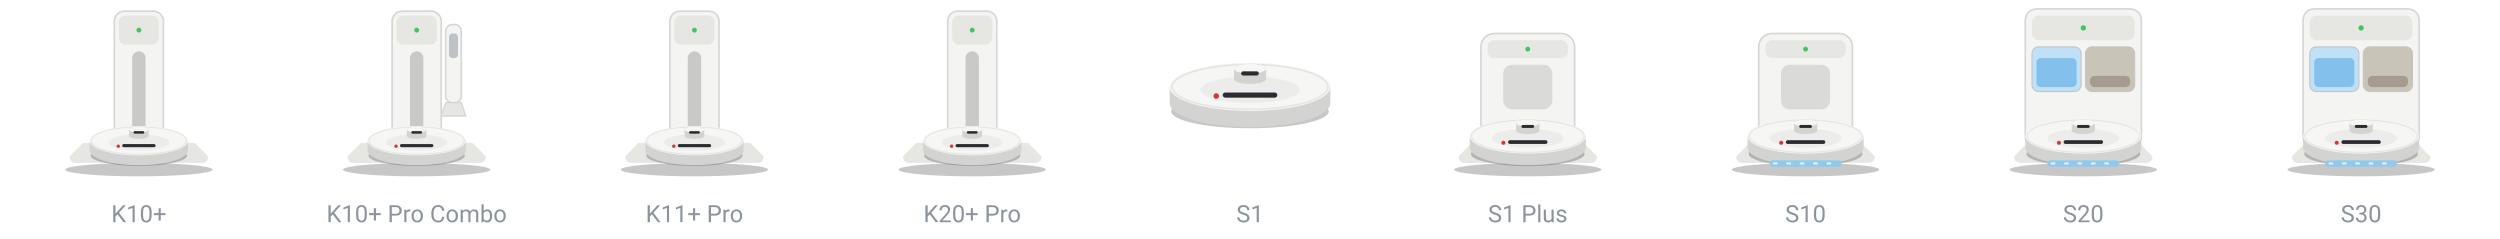
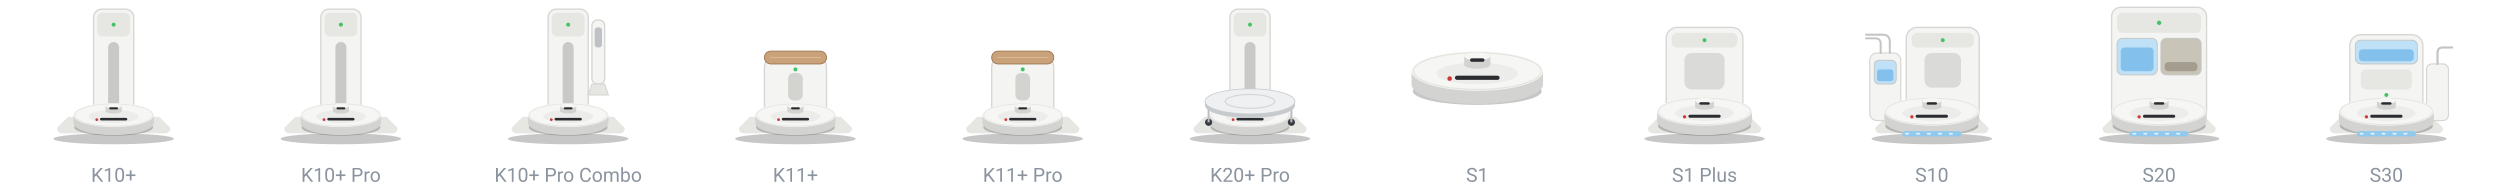
- <svg xmlns="http://www.w3.org/2000/svg" viewBox="0 0 1260 120">
+ <svg xmlns="http://www.w3.org/2000/svg" viewBox="0 0 1540 120">
  <style>text{font:12px -apple-system,Segoe UI,Roboto,sans-serif;fill:#8b949e}</style>
  <svg x="25" y="0" width="90" height="90" viewBox="0 0 160 160" data-box="14 8 146 158">
    <ellipse cx="80" cy="152" rx="66" ry="6" opacity=".22" />
    <path d="M18 140 L30 128 H130 L142 140 Q142 146 136 146 H24 Q18 146 18 140 Z" fill="#e6e6e3" />
    <rect x="58" y="10" width="44" height="122" rx="9" fill="#f4f4f2" stroke="#d6d7d4" stroke-width="1.5" />
    <rect x="62" y="14" width="36" height="26" rx="6" fill="#e6e6e3" />
    <rect x="74" y="46" width="12" height="74" rx="6" fill="#c4c5c2" opacity=".9" />
    <circle cx="80" cy="27" r="2.2" fill="#43c463" />
    <g class="">
      <ellipse cx="80" cy="139.42" rx="43.12" ry="9.24" opacity=".22" />
      <path d="M36 126 v8.8 a44 13.2 0 0 0 88 0 v-8.8 z" fill="#d3d4d1" />
      <ellipse cx="80" cy="126" rx="44" ry="13.2" fill="#f6f6f4" />
      <ellipse cx="80" cy="126" rx="42.68" ry="12.276" fill="none" stroke="#e4e4e1" stroke-width="0.88" />
      <ellipse cx="80" cy="127.584" rx="27.28" ry="7.26" fill="#ececea" />
      <rect x="65.04" y="129.08" width="29.92" height="2.816" rx="1.408" fill="#2a2c30" />
      <circle cx="61.52" cy="131.016" r="1.54" fill="#d13939" />
      <path d="M71.2 121.776 v-5.72 a8.8 2.64 0 0 1 17.6 0 v5.72 a8.8 2.64 0 0 1 -17.6 0 z" fill="#d3d4d1" />
      <ellipse cx="80" cy="116.056" rx="8.8" ry="2.64" fill="#f6f6f4" />
      <rect x="75.16" y="117.486" width="9.68" height="2.288" rx="1.144" fill="#2a2c30" />
    </g>
  </svg>
  <text x="70" y="112" text-anchor="middle">K10+</text>
  <svg x="165" y="0" width="90" height="90" viewBox="0 0 160 160" data-box="14 8 146 158">
+     <ellipse cx="80" cy="152" rx="66" ry="6" opacity=".22" />
+     <path d="M18 140 L30 128 H130 L142 140 Q142 146 136 146 H24 Q18 146 18 140 Z" fill="#e6e6e3" />
+     <rect x="58" y="10" width="44" height="122" rx="9" fill="#f4f4f2" stroke="#d6d7d4" stroke-width="1.5" />
+     <rect x="62" y="14" width="36" height="26" rx="6" fill="#e6e6e3" />
+     <rect x="74" y="46" width="12" height="74" rx="6" fill="#c4c5c2" opacity=".9" />
+     <circle cx="80" cy="27" r="2.2" fill="#43c463" />
+     <g class="">
+       <ellipse cx="80" cy="139.42" rx="43.12" ry="9.24" opacity=".22" />
+       <path d="M36 126 v8.8 a44 13.2 0 0 0 88 0 v-8.8 z" fill="#d3d4d1" />
+       <ellipse cx="80" cy="126" rx="44" ry="13.2" fill="#f6f6f4" />
+       <ellipse cx="80" cy="126" rx="42.68" ry="12.276" fill="none" stroke="#e4e4e1" stroke-width="0.88" />
+       <ellipse cx="80" cy="127.584" rx="27.28" ry="7.26" fill="#ececea" />
+       <rect x="65.04" y="129.08" width="29.92" height="2.816" rx="1.408" fill="#2a2c30" />
+       <circle cx="61.52" cy="131.016" r="1.54" fill="#d13939" />
+       <path d="M71.2 121.776 v-5.72 a8.8 2.64 0 0 1 17.6 0 v5.72 a8.8 2.64 0 0 1 -17.6 0 z" fill="#d3d4d1" />
+       <ellipse cx="80" cy="116.056" rx="8.8" ry="2.64" fill="#f6f6f4" />
+       <rect x="75.16" y="117.486" width="9.68" height="2.288" rx="1.144" fill="#2a2c30" />
+     </g>
+   </svg>
+   <text x="210" y="112" text-anchor="middle">K10+ Pro</text>
+   <svg x="305" y="0" width="90" height="90" viewBox="0 0 160 160" data-box="14 8 146 158">
    <ellipse cx="80" cy="152" rx="66" ry="6" opacity=".22" />
    <path d="M18 140 L30 128 H130 L142 140 Q142 146 136 146 H24 Q18 146 18 140 Z" fill="#e6e6e3" />
    <rect x="58" y="10" width="44" height="122" rx="9" fill="#f4f4f2" stroke="#d6d7d4" stroke-width="1.5" />
    <rect x="62" y="14" width="36" height="26" rx="6" fill="#e6e6e3" />
    <rect x="74" y="46" width="12" height="74" rx="6" fill="#c4c5c2" opacity=".9" />
    <circle cx="80" cy="27" r="2.2" fill="#43c463" />
    <rect x="106" y="22" width="14" height="70" rx="6" fill="#f4f4f2" stroke="#d6d7d4" stroke-width="1.5" />
    <rect x="109" y="30" width="8" height="22" rx="3" fill="#9aa0a6" opacity=".6" />
    <path d="M106 92 h14 l4 12 h-22 z" fill="#e6e6e3" stroke="#d6d7d4" stroke-width="1.2" />
    <g class="">
      <ellipse cx="80" cy="139.42" rx="43.12" ry="9.24" opacity=".22" />
      <path d="M36 126 v8.8 a44 13.2 0 0 0 88 0 v-8.8 z" fill="#d3d4d1" />
      <ellipse cx="80" cy="126" rx="44" ry="13.2" fill="#f6f6f4" />
      <ellipse cx="80" cy="126" rx="42.68" ry="12.276" fill="none" stroke="#e4e4e1" stroke-width="0.88" />
      <ellipse cx="80" cy="127.584" rx="27.28" ry="7.26" fill="#ececea" />
      <rect x="65.04" y="129.08" width="29.92" height="2.816" rx="1.408" fill="#2a2c30" />
      <circle cx="61.52" cy="131.016" r="1.54" fill="#d13939" />
      <path d="M71.2 121.776 v-5.72 a8.8 2.64 0 0 1 17.6 0 v5.72 a8.8 2.64 0 0 1 -17.6 0 z" fill="#d3d4d1" />
      <ellipse cx="80" cy="116.056" rx="8.8" ry="2.64" fill="#f6f6f4" />
      <rect x="75.16" y="117.486" width="9.68" height="2.288" rx="1.144" fill="#2a2c30" />
    </g>
  </svg>
-   <text x="210" y="112" text-anchor="middle">K10+ Pro Combo</text>
-   <svg x="305" y="0" width="90" height="90" viewBox="0 0 160 160" data-box="14 8 146 158">
-     <ellipse cx="80" cy="152" rx="66" ry="6" opacity=".22" />
-     <path d="M18 140 L30 128 H130 L142 140 Q142 146 136 146 H24 Q18 146 18 140 Z" fill="#e6e6e3" />
-     <rect x="58" y="10" width="44" height="122" rx="9" fill="#f4f4f2" stroke="#d6d7d4" stroke-width="1.5" />
-     <rect x="62" y="14" width="36" height="26" rx="6" fill="#e6e6e3" />
-     <rect x="74" y="46" width="12" height="74" rx="6" fill="#c4c5c2" opacity=".9" />
-     <circle cx="80" cy="27" r="2.2" fill="#43c463" />
-     <g class="">
-       <ellipse cx="80" cy="139.42" rx="43.12" ry="9.24" opacity=".22" />
-       <path d="M36 126 v8.8 a44 13.2 0 0 0 88 0 v-8.8 z" fill="#d3d4d1" />
-       <ellipse cx="80" cy="126" rx="44" ry="13.2" fill="#f6f6f4" />
-       <ellipse cx="80" cy="126" rx="42.68" ry="12.276" fill="none" stroke="#e4e4e1" stroke-width="0.88" />
-       <ellipse cx="80" cy="127.584" rx="27.28" ry="7.26" fill="#ececea" />
-       <rect x="65.04" y="129.08" width="29.92" height="2.816" rx="1.408" fill="#2a2c30" />
-       <circle cx="61.52" cy="131.016" r="1.54" fill="#d13939" />
-       <path d="M71.2 121.776 v-5.72 a8.8 2.64 0 0 1 17.6 0 v5.72 a8.8 2.64 0 0 1 -17.6 0 z" fill="#d3d4d1" />
-       <ellipse cx="80" cy="116.056" rx="8.8" ry="2.64" fill="#f6f6f4" />
-       <rect x="75.16" y="117.486" width="9.68" height="2.288" rx="1.144" fill="#2a2c30" />
-     </g>
-   </svg>
-   <text x="350" y="112" text-anchor="middle">K11+ Pro</text>
+   <text x="350" y="112" text-anchor="middle">K10+ Pro Combo</text>
  <svg x="445" y="0" width="90" height="90" viewBox="0 0 160 160" data-box="14 8 146 158">
    <ellipse cx="80" cy="152" rx="66" ry="6" opacity=".22" />
    <path d="M18 140 L30 128 H130 L142 140 Q142 146 136 146 H24 Q18 146 18 140 Z" fill="#e6e6e3" />
-     <rect x="58" y="10" width="44" height="122" rx="9" fill="#f4f4f2" stroke="#d6d7d4" stroke-width="1.5" />
-     <rect x="62" y="14" width="36" height="26" rx="6" fill="#e6e6e3" />
-     <rect x="74" y="46" width="12" height="74" rx="6" fill="#c4c5c2" opacity=".9" />
-     <circle cx="80" cy="27" r="2.2" fill="#43c463" />
-     <g class="">
-       <ellipse cx="80" cy="139.42" rx="43.12" ry="9.24" opacity=".22" />
-       <path d="M36 126 v8.8 a44 13.2 0 0 0 88 0 v-8.8 z" fill="#d3d4d1" />
-       <ellipse cx="80" cy="126" rx="44" ry="13.2" fill="#f6f6f4" />
-       <ellipse cx="80" cy="126" rx="42.68" ry="12.276" fill="none" stroke="#e4e4e1" stroke-width="0.88" />
-       <ellipse cx="80" cy="127.584" rx="27.28" ry="7.26" fill="#ececea" />
-       <rect x="65.04" y="129.08" width="29.92" height="2.816" rx="1.408" fill="#2a2c30" />
-       <circle cx="61.52" cy="131.016" r="1.54" fill="#d13939" />
-       <path d="M71.2 121.776 v-5.72 a8.8 2.64 0 0 1 17.6 0 v5.72 a8.8 2.64 0 0 1 -17.6 0 z" fill="#d3d4d1" />
-       <ellipse cx="80" cy="116.056" rx="8.8" ry="2.64" fill="#f6f6f4" />
-       <rect x="75.16" y="117.486" width="9.68" height="2.288" rx="1.144" fill="#2a2c30" />
-     </g>
-   </svg>
-   <text x="490" y="112" text-anchor="middle">K20+ Pro</text>
-   <svg x="585" y="0" width="90" height="90" viewBox="0 0 160 104" data-box="8 27 152 88">
+     <rect x="46" y="60" width="68" height="72" rx="14" fill="#f4f4f2" stroke="#d6d7d4" stroke-width="1.5" />
+     <rect x="46" y="56" width="68" height="14" rx="7" fill="#c9a27a" stroke="#9c7650" stroke-width="1" />
+     <path d="M52 63 H108" stroke="#e2c29f" stroke-width="1" opacity=".8" />
+     <rect x="72" y="80" width="16" height="30" rx="6" fill="#c4c5c2" opacity=".7" />
+     <circle cx="80" cy="76" r="2.2" fill="#43c463" />
+     <g class="">
+       <ellipse cx="80" cy="139.42" rx="43.12" ry="9.24" opacity=".22" />
+       <path d="M36 126 v8.8 a44 13.2 0 0 0 88 0 v-8.8 z" fill="#d3d4d1" />
+       <ellipse cx="80" cy="126" rx="44" ry="13.2" fill="#f6f6f4" />
+       <ellipse cx="80" cy="126" rx="42.68" ry="12.276" fill="none" stroke="#e4e4e1" stroke-width="0.88" />
+       <ellipse cx="80" cy="127.584" rx="27.28" ry="7.26" fill="#ececea" />
+       <rect x="65.04" y="129.08" width="29.92" height="2.816" rx="1.408" fill="#2a2c30" />
+       <circle cx="61.52" cy="131.016" r="1.54" fill="#d13939" />
+       <path d="M71.2 121.776 v-5.72 a8.8 2.64 0 0 1 17.6 0 v5.72 a8.8 2.64 0 0 1 -17.6 0 z" fill="#d3d4d1" />
+       <ellipse cx="80" cy="116.056" rx="8.8" ry="2.64" fill="#f6f6f4" />
+       <rect x="75.16" y="117.486" width="9.68" height="2.288" rx="1.144" fill="#2a2c30" />
+     </g>
+   </svg>
+   <text x="490" y="112" text-anchor="middle">K11+</text>
+   <svg x="585" y="0" width="90" height="90" viewBox="0 0 160 160" data-box="14 8 146 158">
+     <ellipse cx="80" cy="152" rx="66" ry="6" opacity=".22" />
+     <path d="M18 140 L30 128 H130 L142 140 Q142 146 136 146 H24 Q18 146 18 140 Z" fill="#e6e6e3" />
+     <rect x="46" y="60" width="68" height="72" rx="14" fill="#f4f4f2" stroke="#d6d7d4" stroke-width="1.5" />
+     <rect x="46" y="56" width="68" height="14" rx="7" fill="#c9a27a" stroke="#9c7650" stroke-width="1" />
+     <path d="M52 63 H108" stroke="#e2c29f" stroke-width="1" opacity=".8" />
+     <rect x="72" y="80" width="16" height="30" rx="6" fill="#c4c5c2" opacity=".7" />
+     <circle cx="80" cy="76" r="2.2" fill="#43c463" />
+     <g class="">
+       <ellipse cx="80" cy="139.42" rx="43.12" ry="9.24" opacity=".22" />
+       <path d="M36 126 v8.8 a44 13.2 0 0 0 88 0 v-8.8 z" fill="#d3d4d1" />
+       <ellipse cx="80" cy="126" rx="44" ry="13.2" fill="#f6f6f4" />
+       <ellipse cx="80" cy="126" rx="42.68" ry="12.276" fill="none" stroke="#e4e4e1" stroke-width="0.88" />
+       <ellipse cx="80" cy="127.584" rx="27.28" ry="7.26" fill="#ececea" />
+       <rect x="65.04" y="129.08" width="29.92" height="2.816" rx="1.408" fill="#2a2c30" />
+       <circle cx="61.52" cy="131.016" r="1.54" fill="#d13939" />
+       <path d="M71.2 121.776 v-5.72 a8.8 2.64 0 0 1 17.6 0 v5.72 a8.8 2.64 0 0 1 -17.6 0 z" fill="#d3d4d1" />
+       <ellipse cx="80" cy="116.056" rx="8.8" ry="2.64" fill="#f6f6f4" />
+       <rect x="75.16" y="117.486" width="9.68" height="2.288" rx="1.144" fill="#2a2c30" />
+     </g>
+   </svg>
+   <text x="630" y="112" text-anchor="middle">K11+ Pro</text>
+   <svg x="725" y="0" width="90" height="90" viewBox="0 0 160 160" data-box="14 8 146 158">
+     <ellipse cx="80" cy="152" rx="66" ry="6" opacity=".22" />
+     <path d="M18 140 L30 128 H130 L142 140 Q142 146 136 146 H24 Q18 146 18 140 Z" fill="#e6e6e3" />
+     <rect x="58" y="10" width="44" height="122" rx="9" fill="#f4f4f2" stroke="#d6d7d4" stroke-width="1.5" />
+     <rect x="62" y="14" width="36" height="26" rx="6" fill="#e6e6e3" />
+     <rect x="74" y="46" width="12" height="74" rx="6" fill="#c4c5c2" opacity=".9" />
+     <circle cx="80" cy="27" r="2.2" fill="#43c463" />
+     <g class="">
+       <ellipse cx="80" cy="139.42" rx="43.12" ry="9.24" opacity=".22" />
+       <path d="M36 126 v8.8 a44 13.2 0 0 0 88 0 v-8.8 z" fill="#d3d4d1" />
+       <ellipse cx="80" cy="126" rx="44" ry="13.2" fill="#f6f6f4" />
+       <ellipse cx="80" cy="126" rx="42.68" ry="12.276" fill="none" stroke="#e4e4e1" stroke-width="0.88" />
+       <ellipse cx="80" cy="127.584" rx="27.28" ry="7.26" fill="#ececea" />
+       <rect x="65.04" y="129.08" width="29.92" height="2.816" rx="1.408" fill="#2a2c30" />
+       <circle cx="61.52" cy="131.016" r="1.54" fill="#d13939" />
+       <path d="M71.2 121.776 v-5.72 a8.8 2.64 0 0 1 17.6 0 v5.72 a8.8 2.64 0 0 1 -17.6 0 z" fill="#d3d4d1" />
+       <ellipse cx="80" cy="116.056" rx="8.8" ry="2.64" fill="#f6f6f4" />
+       <rect x="75.16" y="117.486" width="9.68" height="2.288" rx="1.144" fill="#2a2c30" />
+       <path d="M58 124.68 L61.52 115.44M102 124.68 L98.48 115.44" stroke="#9fa3a8" stroke-width="2.2" stroke-linecap="round" />
+       <circle cx="34.662" cy="133.92" r="3.96" fill="#3a3d42" />
+       <line x1="34.662" y1="115.44" x2="34.662" y2="133.92" stroke="#b9bcc0" stroke-width="2.2" />
+       <circle cx="125.338" cy="133.92" r="3.96" fill="#3a3d42" />
+       <line x1="125.338" y1="115.44" x2="125.338" y2="133.92" stroke="#b9bcc0" stroke-width="2.2" />
+       <path d="M30.72 111.04 v4.4 a49.28 13.798 0 0 0 98.56 0 v-4.4 z" fill="#c7cacd" />
+       <ellipse cx="80" cy="111.04" rx="49.28" ry="13.798" fill="#eef0f1" stroke="#c7cacd" stroke-width="0.88" />
+       <ellipse cx="80" cy="111.04" rx="27.104" ry="7.589" fill="none" stroke="#d4d7da" stroke-width="1.32" />
+     </g>
+   </svg>
+   <text x="770" y="112" text-anchor="middle">K20+ Pro</text>
+   <svg x="865" y="0" width="90" height="90" viewBox="0 0 160 104" data-box="8 27 152 88">
    <g class="">
      <ellipse cx="80" cy="71.8" rx="70.56" ry="15.12" opacity=".22" />
      <path d="M8 49.84 v14.4 a72 21.6 0 0 0 144 0 v-14.4 z" fill="#d3d4d1" />
      <ellipse cx="80" cy="49.84" rx="72" ry="21.6" fill="#f6f6f4" />
      <ellipse cx="80" cy="49.84" rx="69.84" ry="20.088" fill="none" stroke="#e4e4e1" stroke-width="1.44" />
      <ellipse cx="80" cy="52.432" rx="44.64" ry="11.88" fill="#ececea" />
      <rect x="55.52" y="54.88" width="48.96" height="4.608" rx="2.304" fill="#2a2c30" />
      <circle cx="49.76" cy="58.048" r="2.52" fill="#d13939" />
      <path d="M65.6 42.928 v-9.36 a14.4 4.32 0 0 1 28.8 0 v9.36 a14.4 4.32 0 0 1 -28.8 0 z" fill="#d3d4d1" />
      <ellipse cx="80" cy="33.568" rx="14.4" ry="4.32" fill="#f6f6f4" />
      <rect x="72.08" y="35.908" width="15.84" height="3.744" rx="1.872" fill="#2a2c30" />
    </g>
  </svg>
-   <text x="630" y="112" text-anchor="middle">S1</text>
-   <svg x="725" y="0" width="90" height="90" viewBox="0 0 160 160" data-box="14 8 146 158">
+   <text x="910" y="112" text-anchor="middle">S1</text>
+   <svg x="1005" y="0" width="90" height="90" viewBox="0 0 160 160" data-box="14 8 146 158">
    <ellipse cx="80" cy="152" rx="66" ry="6" opacity=".22" />
    <path d="M18 140 L30 128 H130 L142 140 Q142 146 136 146 H24 Q18 146 18 140 Z" fill="#e6e6e3" />
    <rect x="38" y="30" width="84" height="102" rx="12" fill="#f4f4f2" stroke="#d6d7d4" stroke-width="1.5" />
    <rect x="44" y="36" width="72" height="16" rx="6" fill="#e6e6e3" />
    <rect x="58" y="58" width="44" height="40" rx="8" fill="#c4c5c2" opacity=".55" />
    <circle cx="80" cy="44" r="2.2" fill="#43c463" />
    <g class="">
      <ellipse cx="80" cy="137.86" rx="50.96" ry="10.92" opacity=".22" />
      <path d="M28 122 v10.4 a52 15.6 0 0 0 104 0 v-10.4 z" fill="#d3d4d1" />
      <ellipse cx="80" cy="122" rx="52" ry="15.6" fill="#f6f6f4" />
      <ellipse cx="80" cy="122" rx="50.44" ry="14.508" fill="none" stroke="#e4e4e1" stroke-width="1.04" />
      <ellipse cx="80" cy="123.872" rx="32.24" ry="8.58" fill="#ececea" />
      <rect x="62.32" y="125.64" width="35.36" height="3.328" rx="1.664" fill="#2a2c30" />
      <circle cx="58.16" cy="127.928" r="1.82" fill="#d13939" />
      <path d="M69.6 117.008 v-6.76 a10.4 3.12 0 0 1 20.8 0 v6.76 a10.4 3.12 0 0 1 -20.8 0 z" fill="#d3d4d1" />
      <ellipse cx="80" cy="110.248" rx="10.4" ry="3.12" fill="#f6f6f4" />
      <rect x="74.28" y="111.938" width="11.44" height="2.704" rx="1.352" fill="#2a2c30" />
    </g>
  </svg>
-   <text x="770" y="112" text-anchor="middle">S1 Plus</text>
-   <svg x="865" y="0" width="90" height="90" viewBox="0 0 160 160" data-box="14 8 146 158">
-     <ellipse cx="80" cy="152" rx="66" ry="6" opacity=".22" />
-     <path d="M18 140 L30 128 H130 L142 140 Q142 146 136 146 H24 Q18 146 18 140 Z" fill="#e6e6e3" />
-     <rect x="38" y="30" width="84" height="102" rx="12" fill="#f4f4f2" stroke="#d6d7d4" stroke-width="1.5" />
-     <rect x="44" y="36" width="72" height="16" rx="6" fill="#e6e6e3" />
-     <rect x="58" y="58" width="44" height="40" rx="8" fill="#c4c5c2" opacity=".55" />
-     <circle cx="80" cy="44" r="2.2" fill="#43c463" />
+   <text x="1050" y="112" text-anchor="middle">S1 Plus</text>
+   <svg x="1145" y="0" width="90" height="90" viewBox="0 0 160 160" data-box="14 8 146 158">
+     <ellipse cx="80" cy="152" rx="66" ry="6" opacity=".22" />
+     <path d="M18 140 L30 128 H130 L142 140 Q142 146 136 146 H24 Q18 146 18 140 Z" fill="#e6e6e3" />
+     <rect x="52" y="30" width="80" height="102" rx="12" fill="#f4f4f2" stroke="#d6d7d4" stroke-width="1.5" />
+     <rect x="58" y="36" width="68" height="16" rx="6" fill="#e6e6e3" />
+     <rect x="72" y="58" width="40" height="38" rx="8" fill="#c4c5c2" opacity=".55" />
+     <circle cx="92" cy="44" r="2.2" fill="#43c463" />
+     <rect x="12" y="58" width="34" height="74" rx="8" fill="#f4f4f2" stroke="#d6d7d4" stroke-width="1.3" />
+     <rect x="17" y="66" width="24" height="26" rx="5" fill="#bfe1f7" stroke="#c4c5c2" />
+     <rect x="20" y="76" width="18" height="13" rx="3" fill="#6fb6e8" opacity=".75" />
+     <path d="M24 58 V48 Q24 42 18 42 H8M34 58 V46 Q34 38 26 38 H8" fill="none" stroke="#c4c5c2" stroke-width="2.2" stroke-linecap="round" />
    <g class="">
      <ellipse cx="80" cy="137.86" rx="50.96" ry="10.92" opacity=".22" />
      <path d="M28 122 v10.4 a52 15.6 0 0 0 104 0 v-10.4 z" fill="#d3d4d1" />
      <ellipse cx="80" cy="122" rx="52" ry="15.6" fill="#f6f6f4" />
      <ellipse cx="80" cy="122" rx="50.44" ry="14.508" fill="none" stroke="#e4e4e1" stroke-width="1.04" />
      <ellipse cx="80" cy="123.872" rx="32.24" ry="8.58" fill="#ececea" />
      <rect x="62.32" y="125.64" width="35.36" height="3.328" rx="1.664" fill="#2a2c30" />
      <circle cx="58.16" cy="127.928" r="1.82" fill="#d13939" />
      <rect x="47.76" y="143.632" width="64.48" height="5.72" rx="2.808" fill="#8fc9ee" />
      <line class="" x1="50.88" y1="146.44" x2="109.12" y2="146.44" stroke="#e3f2ff" stroke-width="1.872" stroke-dasharray="4 8" />
      <path d="M69.6 117.008 v-6.76 a10.4 3.12 0 0 1 20.8 0 v6.76 a10.4 3.12 0 0 1 -20.8 0 z" fill="#d3d4d1" />
      <ellipse cx="80" cy="110.248" rx="10.4" ry="3.12" fill="#f6f6f4" />
      <rect x="74.28" y="111.938" width="11.44" height="2.704" rx="1.352" fill="#2a2c30" />
    </g>
  </svg>
-   <text x="910" y="112" text-anchor="middle">S10</text>
-   <svg x="1005" y="0" width="90" height="90" viewBox="0 0 160 160" data-box="14 8 146 158">
+   <text x="1190" y="112" text-anchor="middle">S10</text>
+   <svg x="1285" y="0" width="90" height="90" viewBox="0 0 160 160" data-box="14 8 146 158">
    <ellipse cx="80" cy="152" rx="66" ry="6" opacity=".22" />
    <path d="M18 140 L30 128 H130 L142 140 Q142 146 136 146 H24 Q18 146 18 140 Z" fill="#e6e6e3" />
    <rect x="28" y="8" width="104" height="124" rx="10" fill="#f4f4f2" stroke="#d6d7d4" stroke-width="1.5" />
    <rect x="34" y="14" width="92" height="22" rx="6" fill="#e6e6e3" />
    <rect x="34" y="42" width="44" height="40" rx="6" fill="#bfe1f7" stroke="#c4c5c2" />
    <rect x="82" y="42" width="44" height="40" rx="6" fill="#c9c4b8" stroke="#c4c5c2" />
    <rect x="38" y="52" width="36" height="26" rx="4" fill="#6fb6e8" opacity=".75" />
    <rect x="86" y="68" width="36" height="10" rx="4" fill="#8a8273" opacity=".6" />
    <circle cx="80" cy="25" r="2.4" fill="#43c463" />
    <g class="">
      <ellipse cx="80" cy="137.86" rx="50.96" ry="10.92" opacity=".22" />
      <path d="M28 122 v10.4 a52 15.6 0 0 0 104 0 v-10.4 z" fill="#d3d4d1" />
      <ellipse cx="80" cy="122" rx="52" ry="15.6" fill="#f6f6f4" />
      <ellipse cx="80" cy="122" rx="50.44" ry="14.508" fill="none" stroke="#e4e4e1" stroke-width="1.04" />
      <ellipse cx="80" cy="123.872" rx="32.24" ry="8.58" fill="#ececea" />
      <rect x="62.32" y="125.64" width="35.36" height="3.328" rx="1.664" fill="#2a2c30" />
      <circle cx="58.16" cy="127.928" r="1.82" fill="#d13939" />
      <rect x="47.76" y="143.632" width="64.48" height="5.72" rx="2.808" fill="#8fc9ee" />
      <line class="" x1="50.88" y1="146.44" x2="109.12" y2="146.44" stroke="#e3f2ff" stroke-width="1.872" stroke-dasharray="4 8" />
      <path d="M69.6 117.008 v-6.76 a10.4 3.12 0 0 1 20.8 0 v6.76 a10.4 3.12 0 0 1 -20.8 0 z" fill="#d3d4d1" />
      <ellipse cx="80" cy="110.248" rx="10.4" ry="3.12" fill="#f6f6f4" />
      <rect x="74.28" y="111.938" width="11.44" height="2.704" rx="1.352" fill="#2a2c30" />
    </g>
  </svg>
-   <text x="1050" y="112" text-anchor="middle">S20</text>
-   <svg x="1145" y="0" width="90" height="90" viewBox="0 0 160 160" data-box="14 8 146 158">
-     <ellipse cx="80" cy="152" rx="66" ry="6" opacity=".22" />
-     <path d="M18 140 L30 128 H130 L142 140 Q142 146 136 146 H24 Q18 146 18 140 Z" fill="#e6e6e3" />
-     <rect x="28" y="8" width="104" height="124" rx="10" fill="#f4f4f2" stroke="#d6d7d4" stroke-width="1.5" />
-     <rect x="34" y="14" width="92" height="22" rx="6" fill="#e6e6e3" />
-     <rect x="34" y="42" width="44" height="40" rx="6" fill="#bfe1f7" stroke="#c4c5c2" />
-     <rect x="82" y="42" width="44" height="40" rx="6" fill="#c9c4b8" stroke="#c4c5c2" />
-     <rect x="38" y="52" width="36" height="26" rx="4" fill="#6fb6e8" opacity=".75" />
-     <rect x="86" y="68" width="36" height="10" rx="4" fill="#8a8273" opacity=".6" />
-     <circle cx="80" cy="25" r="2.4" fill="#43c463" />
+   <text x="1330" y="112" text-anchor="middle">S20</text>
+   <svg x="1425" y="0" width="90" height="90" viewBox="0 0 160 160" data-box="14 8 146 158">
+     <ellipse cx="80" cy="152" rx="66" ry="6" opacity=".22" />
+     <path d="M18 140 L30 128 H130 L142 140 Q142 146 136 146 H24 Q18 146 18 140 Z" fill="#e6e6e3" />
+     <rect x="40" y="38" width="80" height="94" rx="12" fill="#f4f4f2" stroke="#d6d7d4" stroke-width="1.5" />
+     <rect x="46" y="44" width="68" height="26" rx="6" fill="#bfe1f7" stroke="#c4c5c2" />
+     <rect x="50" y="54" width="60" height="13" rx="4" fill="#6fb6e8" opacity=".75" />
+     <rect x="52" y="76" width="56" height="22" rx="6" fill="#e6e6e3" />
+     <circle cx="80" cy="104" r="2.2" fill="#43c463" />
+     <rect x="124" y="70" width="24" height="62" rx="6" fill="#f4f4f2" stroke="#d6d7d4" stroke-width="1.3" />
+     <path d="M136 70 V58 Q136 52 142 52 H152" fill="none" stroke="#c4c5c2" stroke-width="2.4" stroke-linecap="round" />
    <g class="">
      <ellipse cx="80" cy="137.86" rx="50.96" ry="10.92" opacity=".22" />
      <path d="M28 122 v10.4 a52 15.6 0 0 0 104 0 v-10.4 z" fill="#d3d4d1" />
      <ellipse cx="80" cy="122" rx="52" ry="15.6" fill="#f6f6f4" />
      <ellipse cx="80" cy="122" rx="50.44" ry="14.508" fill="none" stroke="#e4e4e1" stroke-width="1.04" />
      <ellipse cx="80" cy="123.872" rx="32.24" ry="8.58" fill="#ececea" />
      <rect x="62.32" y="125.64" width="35.36" height="3.328" rx="1.664" fill="#2a2c30" />
      <circle cx="58.16" cy="127.928" r="1.82" fill="#d13939" />
      <rect x="47.76" y="143.632" width="64.48" height="5.72" rx="2.808" fill="#8fc9ee" />
      <line class="" x1="50.88" y1="146.44" x2="109.12" y2="146.44" stroke="#e3f2ff" stroke-width="1.872" stroke-dasharray="4 8" />
      <path d="M69.6 117.008 v-6.76 a10.4 3.12 0 0 1 20.8 0 v6.76 a10.4 3.12 0 0 1 -20.8 0 z" fill="#d3d4d1" />
      <ellipse cx="80" cy="110.248" rx="10.4" ry="3.12" fill="#f6f6f4" />
      <rect x="74.28" y="111.938" width="11.44" height="2.704" rx="1.352" fill="#2a2c30" />
    </g>
  </svg>
-   <text x="1190" y="112" text-anchor="middle">S30</text>
+   <text x="1470" y="112" text-anchor="middle">S30</text>
</svg>
